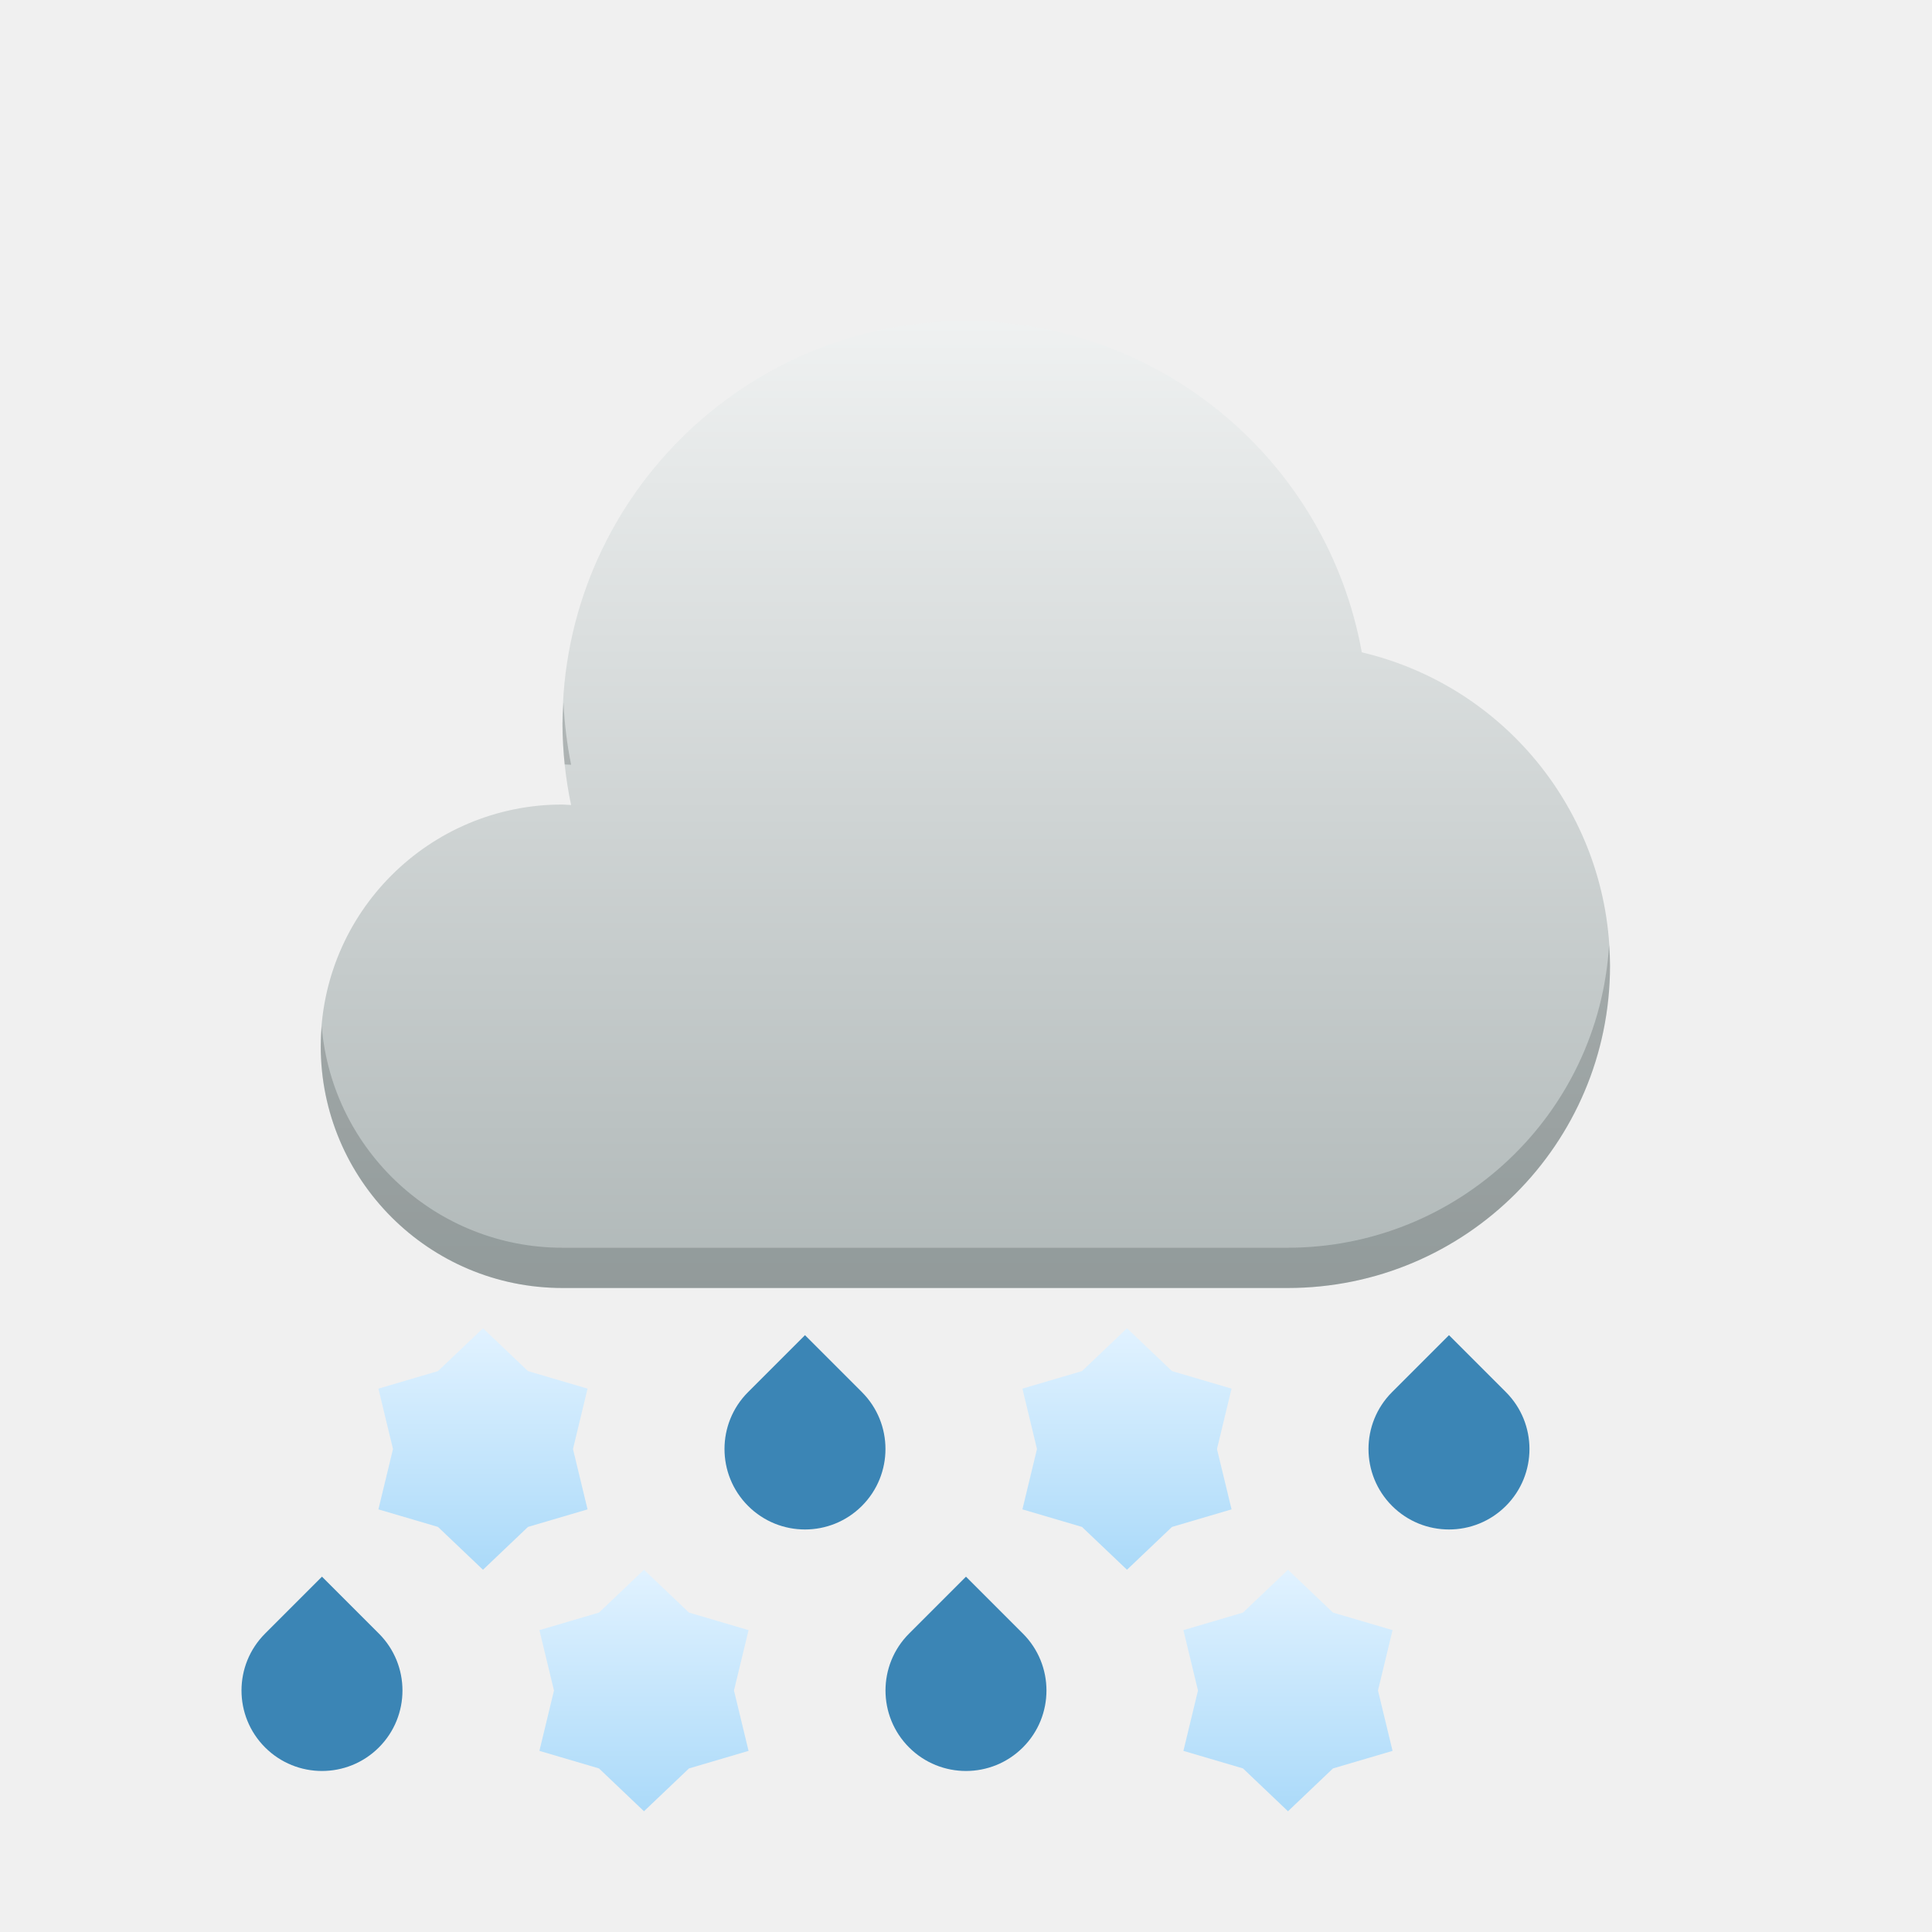
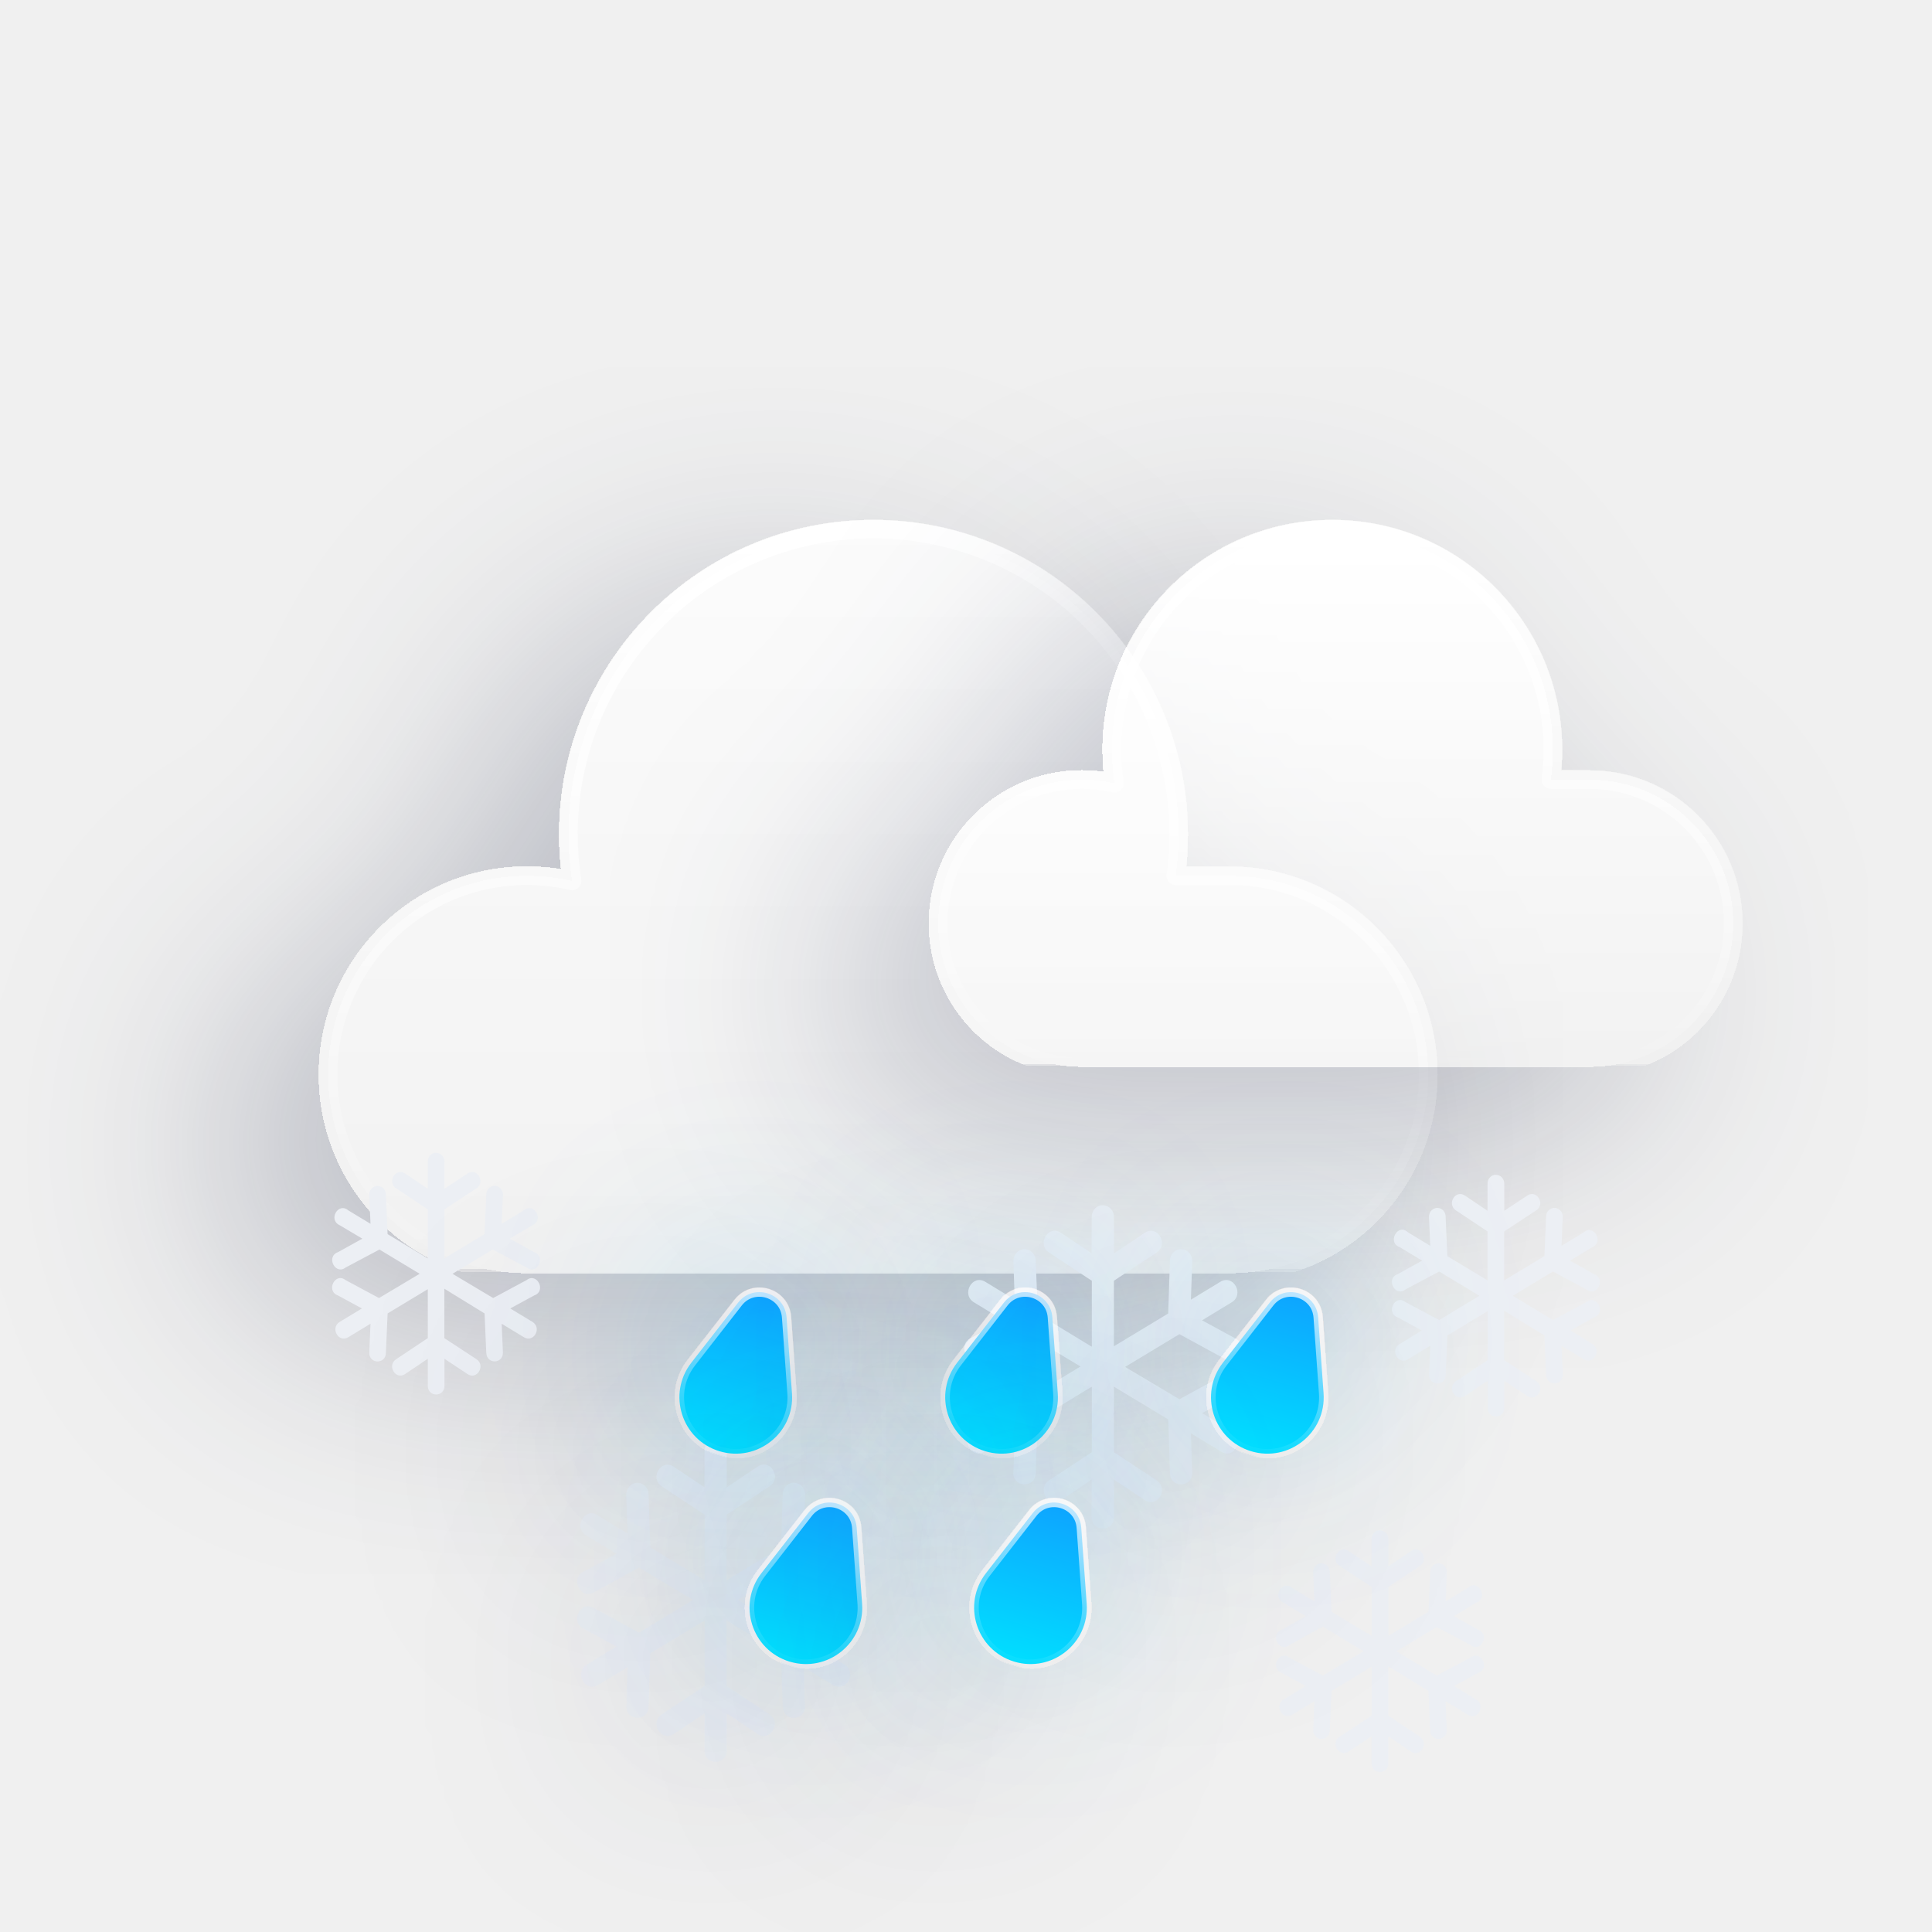
- <svg xmlns="http://www.w3.org/2000/svg" xmlns:xlink="http://www.w3.org/1999/xlink" width="48" height="48">
-   <defs>
-     <linearGradient id="0">
-       <stop stop-color="#abdaf9" />
-       <stop offset="1" stop-color="#e1f2ff" />
-     </linearGradient>
-     <linearGradient id="1">
-       <stop stop-color="#eff1f1" />
-       <stop offset="1" stop-color="#b0b8b8" />
-     </linearGradient>
-     <linearGradient xlink:href="#1" id="2" y1="511.798" x2="0" y2="535.798" gradientUnits="userSpaceOnUse" gradientTransform="translate(-5,-4)" />
-     <linearGradient xlink:href="#0" id="3" y1="538.798" x2="0" y2="532.798" gradientUnits="userSpaceOnUse" />
-     <linearGradient gradientTransform="translate(3.999976,6)" xlink:href="#0" id="4" y1="538.798" x2="0" y2="532.798" gradientUnits="userSpaceOnUse" />
+ <svg xmlns="http://www.w3.org/2000/svg" enable-background="new" viewBox="0 0 48 48" version="1.1" id="svg6">
+   <defs id="defs6">
+     <filter id="filter0_d_2_127" x="340" y="419" width="338" height="261" filterUnits="userSpaceOnUse" color-interpolation-filters="sRGB">
+       <feFlood flood-opacity="0" result="BackgroundImageFix" id="feFlood11" />
+       <feColorMatrix in="SourceAlpha" type="matrix" values="0 0 0 0 0 0 0 0 0 0 0 0 0 0 0 0 0 0 127 0" result="hardAlpha" id="feColorMatrix11" />
+       <feOffset dx="-21" dy="15" id="feOffset11" />
+       <feGaussianBlur stdDeviation="25" id="feGaussianBlur11" />
+       <feComposite in2="hardAlpha" operator="out" id="feComposite11" />
+       <feColorMatrix type="matrix" values="0 0 0 0 0.114 0 0 0 0 0.149 0 0 0 0 0.275 0 0 0 0.25 0" id="feColorMatrix12" />
+       <feBlend mode="normal" in2="BackgroundImageFix" result="effect1_dropShadow_2_127" id="feBlend12" />
+       <feBlend mode="normal" in="SourceGraphic" in2="effect1_dropShadow_2_127" result="shape" id="feBlend13" />
+     </filter>
+     <linearGradient id="paint0_linear_2_127" x1="530" y1="402.5" x2="530" y2="637.5" gradientUnits="userSpaceOnUse">
+       <stop stop-color="white" id="stop23" />
+       <stop offset="1" stop-color="white" stop-opacity="0" id="stop24" />
+     </linearGradient>
+     <linearGradient id="paint1_linear_2_127" x1="530" y1="454" x2="530" y2="615" gradientUnits="userSpaceOnUse">
+       <stop stop-color="white" id="stop25" />
+       <stop offset="1" stop-color="white" stop-opacity="0" id="stop26" />
+     </linearGradient>
+     <mask id="path-1-inside-1_2_127" fill="#ffffff">
+       <path fill-rule="evenodd" clip-rule="evenodd" d="m 605.5,614.997 c 0.166,0.002 0.333,0.003 0.5,0.003 23.748,0 43,-19.252 43,-43 0,-23.748 -19.252,-43 -43,-43 -0.167,0 -0.334,10e-4 -0.5,0.003 V 529 h -11.109 c 0.402,-2.943 0.609,-5.947 0.609,-9 0,-36.451 -29.549,-66 -66,-66 -36.451,0 -66,29.549 -66,66 0,3.439 0.263,6.817 0.77,10.115 C 460.631,529.386 457.361,529 454,529 c -23.748,0 -43,19.252 -43,43 0,23.748 19.252,43 43,43 0.168,0 0.335,-10e-4 0.502,-0.003 L 454.5,615 h 151 z" id="path1-3" />
+     </mask>
+     <filter id="filter1_d_2_127" x="472" y="419" width="272" height="216.353" filterUnits="userSpaceOnUse" color-interpolation-filters="sRGB">
+       <feFlood flood-opacity="0" result="BackgroundImageFix" id="feFlood13" />
+       <feColorMatrix in="SourceAlpha" type="matrix" values="0 0 0 0 0 0 0 0 0 0 0 0 0 0 0 0 0 0 127 0" result="hardAlpha" id="feColorMatrix13" />
+       <feOffset dx="-21" dy="15" id="feOffset13" />
+       <feGaussianBlur stdDeviation="25" id="feGaussianBlur13" />
+       <feComposite in2="hardAlpha" operator="out" id="feComposite13" />
+       <feColorMatrix type="matrix" values="0 0 0 0 0.113 0 0 0 0 0.149 0 0 0 0 0.275 0 0 0 0.25 0" id="feColorMatrix14" />
+       <feBlend mode="normal" in2="BackgroundImageFix" result="effect1_dropShadow_2_127" id="feBlend14" />
+       <feBlend mode="normal" in="SourceGraphic" in2="effect1_dropShadow_2_127" result="shape" id="feBlend15" />
+     </filter>
+     <linearGradient id="paint2_linear_2_127" x1="637" y1="457.5" x2="637" y2="583.5" gradientUnits="userSpaceOnUse">
+       <stop stop-color="white" id="stop27" />
+       <stop offset="1" stop-color="white" stop-opacity="0" id="stop28" />
+     </linearGradient>
+     <linearGradient id="paint3_linear_2_127" x1="629" y1="454" x2="629" y2="570.353" gradientUnits="userSpaceOnUse">
+       <stop stop-color="white" id="stop29" />
+       <stop offset="1" stop-color="white" stop-opacity="0" id="stop30" />
+     </linearGradient>
+     <mask id="path-3-inside-2_2_127" fill="#ffffff">
+       <path fill-rule="evenodd" clip-rule="evenodd" d="m 683.563,570.351 c 0.12,10e-4 0.241,0.002 0.361,0.002 17.163,0 31.076,-13.913 31.076,-31.076 0,-17.162 -13.913,-31.075 -31.076,-31.075 -0.12,0 -0.241,0 -0.361,0.002 v -0.002 h -8.028 c 0.29,-2.127 0.44,-4.298 0.44,-6.505 0,-26.342 -21.355,-47.697 -47.698,-47.697 -26.342,0 -47.697,21.355 -47.697,47.697 0,2.486 0.19,4.927 0.556,7.31 -2.268,-0.527 -4.632,-0.805 -7.06,-0.805 -17.163,0 -31.076,13.913 -31.076,31.075 0,17.163 13.913,31.076 31.076,31.076 0.121,0 0.242,-10e-4 0.363,-0.002 l -0.002,0.002 h 109.126 z" id="path4-6" />
+     </mask>
+     <filter id="filter2_dd_2_127" x="421.002" y="537.031" width="253.4" height="149.955" filterUnits="userSpaceOnUse" color-interpolation-filters="sRGB">
+       <feFlood flood-opacity="0" result="BackgroundImageFix" id="feFlood15" />
+       <feColorMatrix in="SourceAlpha" type="matrix" values="0 0 0 0 0 0 0 0 0 0 0 0 0 0 0 0 0 0 127 0" result="hardAlpha" id="feColorMatrix15" />
+       <feOffset dx="-21" dy="15" id="feOffset15" />
+       <feGaussianBlur stdDeviation="25" id="feGaussianBlur15" />
+       <feComposite in2="hardAlpha" operator="out" id="feComposite15" />
+       <feColorMatrix type="matrix" values="0 0 0 0 0.113 0 0 0 0 0.149 0 0 0 0 0.275 0 0 0 0.25 0" id="feColorMatrix16" />
+       <feBlend mode="normal" in2="BackgroundImageFix" result="effect1_dropShadow_2_127" id="feBlend16" />
+       <feColorMatrix in="SourceAlpha" type="matrix" values="0 0 0 0 0 0 0 0 0 0 0 0 0 0 0 0 0 0 127 0" result="hardAlpha" id="feColorMatrix17" />
+       <feOffset dy="-7" id="feOffset17" />
+       <feGaussianBlur stdDeviation="20.5" id="feGaussianBlur17" />
+       <feComposite in2="hardAlpha" operator="out" id="feComposite17" />
+       <feColorMatrix type="matrix" values="0 0 0 0 0.138 0 0 0 0 0.741 0 0 0 0 1 0 0 0 0.3 0" id="feColorMatrix18" />
+       <feBlend mode="normal" in2="effect1_dropShadow_2_127" result="effect2_dropShadow_2_127" id="feBlend18" />
+       <feBlend mode="normal" in="SourceGraphic" in2="effect2_dropShadow_2_127" result="shape" id="feBlend19" />
+     </filter>
+     <linearGradient id="paint4_linear_2_127" x1="515.905" y1="573.585" x2="501.359" y2="621.404" gradientUnits="userSpaceOnUse">
+       <stop stop-color="#138EFF" id="stop31" />
+       <stop offset="1" stop-color="#00E0FF" id="stop32" />
+     </linearGradient>
+     <linearGradient id="paint5_linear_2_127" x1="515.905" y1="573.585" x2="501.359" y2="621.404" gradientUnits="userSpaceOnUse">
+       <stop stop-color="white" id="stop33" />
+       <stop offset="1" stop-color="white" stop-opacity="0" id="stop34" />
+     </linearGradient>
+     <linearGradient id="paint6_linear_2_127" x1="573.413" y1="573.585" x2="558.867" y2="621.404" gradientUnits="userSpaceOnUse">
+       <stop stop-color="#138EFF" id="stop35" />
+       <stop offset="1" stop-color="#00E0FF" id="stop36" />
+     </linearGradient>
+     <linearGradient id="paint7_linear_2_127" x1="573.413" y1="573.585" x2="558.867" y2="621.404" gradientUnits="userSpaceOnUse">
+       <stop stop-color="white" id="stop37" />
+       <stop offset="1" stop-color="white" stop-opacity="0" id="stop38" />
+     </linearGradient>
+     <linearGradient id="paint8_linear_2_127" x1="630.92" y1="573.585" x2="616.374" y2="621.404" gradientUnits="userSpaceOnUse">
+       <stop stop-color="#138EFF" id="stop39" />
+       <stop offset="1" stop-color="#00E0FF" id="stop40" />
+     </linearGradient>
+     <linearGradient id="paint9_linear_2_127" x1="630.92" y1="573.585" x2="616.374" y2="621.404" gradientUnits="userSpaceOnUse">
+       <stop stop-color="white" id="stop41" />
+       <stop offset="1" stop-color="white" stop-opacity="0" id="stop42" />
+     </linearGradient>
+     <filter id="filter3_dd_2_127" x="436.175" y="582.551" width="186.972" height="149.955" filterUnits="userSpaceOnUse" color-interpolation-filters="sRGB">
+       <feFlood flood-opacity="0" result="BackgroundImageFix" id="feFlood19" />
+       <feColorMatrix in="SourceAlpha" type="matrix" values="0 0 0 0 0 0 0 0 0 0 0 0 0 0 0 0 0 0 127 0" result="hardAlpha" id="feColorMatrix19" />
+       <feOffset dx="-21" dy="15" id="feOffset19" />
+       <feGaussianBlur stdDeviation="25" id="feGaussianBlur19" />
+       <feComposite in2="hardAlpha" operator="out" id="feComposite19" />
+       <feColorMatrix type="matrix" values="0 0 0 0 0.113 0 0 0 0 0.149 0 0 0 0 0.275 0 0 0 0.25 0" id="feColorMatrix20" />
+       <feBlend mode="normal" in2="BackgroundImageFix" result="effect1_dropShadow_2_127" id="feBlend20" />
+       <feColorMatrix in="SourceAlpha" type="matrix" values="0 0 0 0 0 0 0 0 0 0 0 0 0 0 0 0 0 0 127 0" result="hardAlpha" id="feColorMatrix21" />
+       <feOffset dy="-7" id="feOffset21" />
+       <feGaussianBlur stdDeviation="20.5" id="feGaussianBlur21" />
+       <feComposite in2="hardAlpha" operator="out" id="feComposite21" />
+       <feColorMatrix type="matrix" values="0 0 0 0 0.138 0 0 0 0 0.741 0 0 0 0 1 0 0 0 0.3 0" id="feColorMatrix22" />
+       <feBlend mode="normal" in2="effect1_dropShadow_2_127" result="effect2_dropShadow_2_127" id="feBlend22" />
+       <feBlend mode="normal" in="SourceGraphic" in2="effect2_dropShadow_2_127" result="shape" id="feBlend23" />
+     </filter>
+     <linearGradient id="paint10_linear_2_127" x1="531.079" y1="619.105" x2="516.533" y2="666.925" gradientUnits="userSpaceOnUse">
+       <stop stop-color="#138EFF" id="stop43" />
+       <stop offset="1" stop-color="#00E0FF" id="stop44" />
+     </linearGradient>
+     <linearGradient id="paint11_linear_2_127" x1="531.079" y1="619.105" x2="516.533" y2="666.925" gradientUnits="userSpaceOnUse">
+       <stop stop-color="white" id="stop45" />
+       <stop offset="1" stop-color="white" stop-opacity="0" id="stop46" />
+     </linearGradient>
+     <linearGradient id="paint12_linear_2_127" x1="579.666" y1="619.105" x2="565.12" y2="666.925" gradientUnits="userSpaceOnUse">
+       <stop stop-color="#138EFF" id="stop47" />
+       <stop offset="1" stop-color="#00E0FF" id="stop48" />
+     </linearGradient>
+     <linearGradient id="paint13_linear_2_127" x1="579.666" y1="619.105" x2="565.12" y2="666.925" gradientUnits="userSpaceOnUse">
+       <stop stop-color="white" id="stop49" />
+       <stop offset="1" stop-color="white" stop-opacity="0" id="stop50" />
+     </linearGradient>
+     <filter id="filter2_dd_2_127-6" x="421.002" y="537.031" width="253.4" height="149.955" filterUnits="userSpaceOnUse" color-interpolation-filters="sRGB">
+       <feFlood flood-opacity="0" result="BackgroundImageFix" id="feFlood15-1" />
+       <feColorMatrix in="SourceAlpha" type="matrix" values="0 0 0 0 0 0 0 0 0 0 0 0 0 0 0 0 0 0 127 0" result="hardAlpha" id="feColorMatrix15-5" />
+       <feOffset dx="-21" dy="15" id="feOffset15-5" />
+       <feGaussianBlur stdDeviation="25" id="feGaussianBlur15-4" />
+       <feComposite in2="hardAlpha" operator="out" id="feComposite15-7" />
+       <feColorMatrix type="matrix" values="0 0 0 0 0.113 0 0 0 0 0.149 0 0 0 0 0.275 0 0 0 0.25 0" id="feColorMatrix16-6" />
+       <feBlend mode="normal" in2="BackgroundImageFix" result="effect1_dropShadow_2_127" id="feBlend16-5" />
+       <feColorMatrix in="SourceAlpha" type="matrix" values="0 0 0 0 0 0 0 0 0 0 0 0 0 0 0 0 0 0 127 0" result="hardAlpha" id="feColorMatrix17-6" />
+       <feOffset dy="-7" id="feOffset17-9" />
+       <feGaussianBlur stdDeviation="20.5" id="feGaussianBlur17-3" />
+       <feComposite in2="hardAlpha" operator="out" id="feComposite17-7" />
+       <feColorMatrix type="matrix" values="0 0 0 0 0.138 0 0 0 0 0.741 0 0 0 0 1 0 0 0 0.3 0" id="feColorMatrix18-4" />
+       <feBlend mode="normal" in2="effect1_dropShadow_2_127" result="effect2_dropShadow_2_127" id="feBlend18-5" />
+       <feBlend mode="normal" in="SourceGraphic" in2="effect2_dropShadow_2_127" result="shape" id="feBlend19-2" />
+     </filter>
+     <filter id="filter5" x="421.002" y="537.031" width="253.4" height="149.955" filterUnits="userSpaceOnUse" color-interpolation-filters="sRGB">
+       <feFlood flood-opacity="0" result="BackgroundImageFix" id="feFlood1" />
+       <feColorMatrix in="SourceAlpha" type="matrix" values="0 0 0 0 0 0 0 0 0 0 0 0 0 0 0 0 0 0 127 0" result="hardAlpha" id="feColorMatrix1" />
+       <feOffset dx="-21" dy="15" id="feOffset1" />
+       <feGaussianBlur stdDeviation="25" id="feGaussianBlur1" />
+       <feComposite in2="hardAlpha" operator="out" id="feComposite1" />
+       <feColorMatrix type="matrix" values="0 0 0 0 0.113 0 0 0 0 0.149 0 0 0 0 0.275 0 0 0 0.25 0" id="feColorMatrix2" />
+       <feBlend mode="normal" in2="BackgroundImageFix" result="effect1_dropShadow_2_127" id="feBlend2" />
+       <feColorMatrix in="SourceAlpha" type="matrix" values="0 0 0 0 0 0 0 0 0 0 0 0 0 0 0 0 0 0 127 0" result="hardAlpha" id="feColorMatrix3" />
+       <feOffset dy="-7" id="feOffset3" />
+       <feGaussianBlur stdDeviation="20.5" id="feGaussianBlur3" />
+       <feComposite in2="hardAlpha" operator="out" id="feComposite3" />
+       <feColorMatrix type="matrix" values="0 0 0 0 0.138 0 0 0 0 0.741 0 0 0 0 1 0 0 0 0.3 0" id="feColorMatrix4" />
+       <feBlend mode="normal" in2="effect1_dropShadow_2_127" result="effect2_dropShadow_2_127" id="feBlend4" />
+       <feBlend mode="normal" in="SourceGraphic" in2="effect2_dropShadow_2_127" result="shape" id="feBlend5" />
+     </filter>
+     <filter id="filter9" x="421.002" y="537.031" width="253.4" height="149.955" filterUnits="userSpaceOnUse" color-interpolation-filters="sRGB">
+       <feFlood flood-opacity="0" result="BackgroundImageFix" id="feFlood5" />
+       <feColorMatrix in="SourceAlpha" type="matrix" values="0 0 0 0 0 0 0 0 0 0 0 0 0 0 0 0 0 0 127 0" result="hardAlpha" id="feColorMatrix5" />
+       <feOffset dx="-21" dy="15" id="feOffset5" />
+       <feGaussianBlur stdDeviation="25" id="feGaussianBlur5" />
+       <feComposite in2="hardAlpha" operator="out" id="feComposite5" />
+       <feColorMatrix type="matrix" values="0 0 0 0 0.113 0 0 0 0 0.149 0 0 0 0 0.275 0 0 0 0.25 0" id="feColorMatrix6" />
+       <feBlend mode="normal" in2="BackgroundImageFix" result="effect1_dropShadow_2_127" id="feBlend6" />
+       <feColorMatrix in="SourceAlpha" type="matrix" values="0 0 0 0 0 0 0 0 0 0 0 0 0 0 0 0 0 0 127 0" result="hardAlpha" id="feColorMatrix7" />
+       <feOffset dy="-7" id="feOffset7" />
+       <feGaussianBlur stdDeviation="20.5" id="feGaussianBlur7" />
+       <feComposite in2="hardAlpha" operator="out" id="feComposite7" />
+       <feColorMatrix type="matrix" values="0 0 0 0 0.138 0 0 0 0 0.741 0 0 0 0 1 0 0 0 0.3 0" id="feColorMatrix8" />
+       <feBlend mode="normal" in2="effect1_dropShadow_2_127" result="effect2_dropShadow_2_127" id="feBlend8" />
+       <feBlend mode="normal" in="SourceGraphic" in2="effect2_dropShadow_2_127" result="shape" id="feBlend9" />
+     </filter>
+     <filter id="filter3_dd_2_127-0" x="436.175" y="582.551" width="186.972" height="149.955" filterUnits="userSpaceOnUse" color-interpolation-filters="sRGB">
+       <feFlood flood-opacity="0" result="BackgroundImageFix" id="feFlood19-6" />
+       <feColorMatrix in="SourceAlpha" type="matrix" values="0 0 0 0 0 0 0 0 0 0 0 0 0 0 0 0 0 0 127 0" result="hardAlpha" id="feColorMatrix19-8" />
+       <feOffset dx="-21" dy="15" id="feOffset19-9" />
+       <feGaussianBlur stdDeviation="25" id="feGaussianBlur19-2" />
+       <feComposite in2="hardAlpha" operator="out" id="feComposite19-6" />
+       <feColorMatrix type="matrix" values="0 0 0 0 0.113 0 0 0 0 0.149 0 0 0 0 0.275 0 0 0 0.25 0" id="feColorMatrix20-6" />
+       <feBlend mode="normal" in2="BackgroundImageFix" result="effect1_dropShadow_2_127" id="feBlend20-4" />
+       <feColorMatrix in="SourceAlpha" type="matrix" values="0 0 0 0 0 0 0 0 0 0 0 0 0 0 0 0 0 0 127 0" result="hardAlpha" id="feColorMatrix21-9" />
+       <feOffset dy="-7" id="feOffset21-5" />
+       <feGaussianBlur stdDeviation="20.5" id="feGaussianBlur21-0" />
+       <feComposite in2="hardAlpha" operator="out" id="feComposite21-4" />
+       <feColorMatrix type="matrix" values="0 0 0 0 0.138 0 0 0 0 0.741 0 0 0 0 1 0 0 0 0.3 0" id="feColorMatrix22-8" />
+       <feBlend mode="normal" in2="effect1_dropShadow_2_127" result="effect2_dropShadow_2_127" id="feBlend22-7" />
+       <feBlend mode="normal" in="SourceGraphic" in2="effect2_dropShadow_2_127" result="shape" id="feBlend23-1" />
+     </filter>
+     <filter id="filter13" x="436.175" y="582.551" width="186.972" height="149.955" filterUnits="userSpaceOnUse" color-interpolation-filters="sRGB">
+       <feFlood flood-opacity="0" result="BackgroundImageFix" id="feFlood9" />
+       <feColorMatrix in="SourceAlpha" type="matrix" values="0 0 0 0 0 0 0 0 0 0 0 0 0 0 0 0 0 0 127 0" result="hardAlpha" id="feColorMatrix9" />
+       <feOffset dx="-21" dy="15" id="feOffset9" />
+       <feGaussianBlur stdDeviation="25" id="feGaussianBlur9" />
+       <feComposite in2="hardAlpha" operator="out" id="feComposite9" />
+       <feColorMatrix type="matrix" values="0 0 0 0 0.113 0 0 0 0 0.149 0 0 0 0 0.275 0 0 0 0.25 0" id="feColorMatrix10" />
+       <feBlend mode="normal" in2="BackgroundImageFix" result="effect1_dropShadow_2_127" id="feBlend10" />
+       <feColorMatrix in="SourceAlpha" type="matrix" values="0 0 0 0 0 0 0 0 0 0 0 0 0 0 0 0 0 0 127 0" result="hardAlpha" id="feColorMatrix11-6" />
+       <feOffset dy="-7" id="feOffset11-7" />
+       <feGaussianBlur stdDeviation="20.5" id="feGaussianBlur11-5" />
+       <feComposite in2="hardAlpha" operator="out" id="feComposite11-3" />
+       <feColorMatrix type="matrix" values="0 0 0 0 0.138 0 0 0 0 0.741 0 0 0 0 1 0 0 0 0.3 0" id="feColorMatrix12-5" />
+       <feBlend mode="normal" in2="effect1_dropShadow_2_127" result="effect2_dropShadow_2_127" id="feBlend12-6" />
+       <feBlend mode="normal" in="SourceGraphic" in2="effect2_dropShadow_2_127" result="shape" id="feBlend13-2" />
+     </filter>
  </defs>
-   <g transform="translate(-384.5714,-499.798)">
-     <path d="m 408.555,507.774 a 10.01,10.01 0 0 1 9.85,8.231 8.008,8.008 0 0 1 6.166,7.785 8.008,8.008 0 0 1 -8.008,8.008 l -18.018,0 a 6.006,6.006 0 0 1 -6.006,-6.006 6.006,6.006 0 0 1 6.006,-6.006 6.006,6.006 0 0 1 0.215,0.012 10.01,10.01 0 0 1 -0.215,-2.014 10.01,10.01 0 0 1 10.01,-10.01 z" fill="url(#2)" color="#4d4d4d" />
-     <g fill="#3b85b5">
-       <path d="m 407.157,540.384 a 2,2 0 0 0 0,2.828 2,2 0 0 0 2.828,0 2,2 0 0 0 0,-2.828 l -1.414,-1.414 -1.414,1.414 z" />
-       <path d="m 391.157,540.384 a 2,2 0 0 0 0,2.828 2,2 0 0 0 2.828,0 2,2 0 0 0 0,-2.828 l -1.414,-1.414 -1.414,1.414 z" />
-       <path d="m 419.157,534.384 a 2,2 0 0 0 0,2.828 2,2 0 0 0 2.828,0 2,2 0 0 0 0,-2.828 l -1.414,-1.414 -1.414,1.414 z" />
-       <path d="m 403.157,534.384 a 2,2 0 0 0 0,2.828 2,2 0 0 0 2.828,0 2,2 0 0 0 0,-2.828 l -1.414,-1.414 -1.414,1.414 z" />
-     </g>
-     <path d="m 396.571,532.798 1.118,1.064 1.48,0.436 -0.362,1.5 0.362,1.5 -1.48,0.436 -1.118,1.064 -1.118,-1.064 -1.48,-0.436 0.362,-1.5 -0.362,-1.5 1.48,-0.436 z" fill="url(#3)" />
-     <path d="m 400.571,538.798 1.118,1.064 1.48,0.436 -0.362,1.5 0.362,1.5 -1.48,0.436 -1.118,1.064 -1.118,-1.064 -1.48,-0.436 0.362,-1.5 -0.362,-1.5 1.48,-0.436 z" fill="url(#4)" />
-     <path d="m 412.571,532.798 1.118,1.064 1.48,0.436 -0.362,1.5 0.362,1.5 -1.48,0.436 -1.118,1.064 -1.118,-1.064 -1.48,-0.436 0.362,-1.5 -0.362,-1.5 1.48,-0.436 z" fill="url(#3)" />
-     <path d="m 416.571,538.798 1.118,1.064 1.48,0.436 -0.362,1.5 0.362,1.5 -1.48,0.436 -1.118,1.064 -1.118,-1.064 -1.48,-0.436 0.362,-1.5 -0.362,-1.5 1.48,-0.436 z" fill="url(#4)" />
-     <path d="m 398.571,517.261 a 10.01,10.01 0 0 0 -0.025,0.523 10.01,10.01 0 0 0 0.055,1.006 6.006,6.006 0 0 1 0.16,0.008 10.01,10.01 0 0 1 -0.189,-1.537 z m 25.977,6.021 a 8.008,8.008 0 0 1 -7.984,7.516 l -18.018,0 a 6.006,6.006 0 0 1 -5.982,-5.496 6.006,6.006 0 0 0 -0.023,0.49 6.006,6.006 0 0 0 6.006,6.006 l 18.018,0 a 8.008,8.008 0 0 0 8.008,-8.008 8.008,8.008 0 0 0 -0.023,-0.508 z" opacity="0.2" fill="#172525" color="#4d4d4d" />
+   <g filter="url(#filter0_d_2_127)" data-figma-bg-blur-radius="14" id="g3" transform="matrix(0.1148303,0,0,0.1148303,-39.04231,-38.98579)">
+     <mask id="mask2" fill="#ffffff">
+       <path fill-rule="evenodd" clip-rule="evenodd" d="m 605.5,614.997 c 0.166,0.002 0.333,0.003 0.5,0.003 23.748,0 43,-19.252 43,-43 0,-23.748 -19.252,-43 -43,-43 -0.167,0 -0.334,10e-4 -0.5,0.003 V 529 h -11.109 c 0.402,-2.943 0.609,-5.947 0.609,-9 0,-36.451 -29.549,-66 -66,-66 -36.451,0 -66,29.549 -66,66 0,3.439 0.263,6.817 0.77,10.115 C 460.631,529.386 457.361,529 454,529 c -23.748,0 -43,19.252 -43,43 0,23.748 19.252,43 43,43 0.168,0 0.335,-10e-4 0.502,-0.003 L 454.5,615 h 151 z" id="path2-7" />
+     </mask>
+     <path fill-rule="evenodd" clip-rule="evenodd" d="m 605.5,614.997 c 0.166,0.002 0.333,0.003 0.5,0.003 23.748,0 43,-19.252 43,-43 0,-23.748 -19.252,-43 -43,-43 -0.167,0 -0.334,10e-4 -0.5,0.003 V 529 h -11.109 c 0.402,-2.943 0.609,-5.947 0.609,-9 0,-36.451 -29.549,-66 -66,-66 -36.451,0 -66,29.549 -66,66 0,3.439 0.263,6.817 0.77,10.115 C 460.631,529.386 457.361,529 454,529 c -23.748,0 -43,19.252 -43,43 0,23.748 19.252,43 43,43 0.168,0 0.335,-10e-4 0.502,-0.003 L 454.5,615 h 151 z" shape-rendering="crispEdges" id="path3-5" style="fill:url(#paint0_linear_2_127)" />
+     <path d="m 605.5,614.997 0.023,-2 c -0.535,-0.006 -1.049,0.202 -1.429,0.578 -0.38,0.376 -0.594,0.888 -0.594,1.422 z m 0,-85.994 h -2 c 0,0.534 0.214,1.046 0.594,1.422 0.38,0.376 0.894,0.584 1.429,0.578 z m 0,-0.003 h 2 c 0,-1.105 -0.895,-2 -2,-2 z m -11.109,0 -1.981,-0.27 c -0.078,0.572 0.095,1.15 0.475,1.585 0.38,0.435 0.929,0.685 1.506,0.685 z m -130.621,1.115 -0.452,1.948 c 0.646,0.15 1.325,-0.03 1.812,-0.481 0.487,-0.452 0.718,-1.115 0.617,-1.771 z m -9.268,84.882 1.57,1.24 c 0.477,-0.605 0.565,-1.43 0.225,-2.122 -0.34,-0.692 -1.047,-1.127 -1.818,-1.118 z M 454.5,615 l -1.569,-1.24 c -0.476,0.602 -0.565,1.422 -0.231,2.112 0.334,0.69 1.033,1.128 1.8,1.128 z m 151,0 v 2 c 1.105,0 2,-0.895 2,-2 z m -0.023,1.997 c 0.174,0.002 0.348,0.003 0.523,0.003 v -4 c -0.159,0 -0.318,-10e-4 -0.477,-0.003 z M 606,617 c 24.853,0 45,-20.147 45,-45 h -4 c 0,22.644 -18.356,41 -41,41 z m 45,-45 c 0,-24.853 -20.147,-45 -45,-45 v 4 c 22.644,0 41,18.356 41,41 z m -45,-45 c -0.174,0 -0.349,10e-4 -0.523,0.003 l 0.046,4 C 605.682,531.001 605.841,531 606,531 Z m -2.5,2 v 0.003 h 4 V 529 Z m -9.109,2 H 605.5 v -4 h -11.109 z m 1.982,-1.73 C 596.787,526.238 597,523.143 597,520 h -4 c 0,2.962 -0.201,5.876 -0.59,8.73 z M 597,520 c 0,-37.555 -30.445,-68 -68,-68 v 4 c 35.346,0 64,28.654 64,64 z m -68,-68 c -37.555,0 -68,30.445 -68,68 h 4 c 0,-35.346 28.654,-64 64,-64 z m -68,68 c 0,3.542 0.271,7.021 0.793,10.419 l 3.954,-0.608 C 465.255,526.614 465,523.337 465,520 Z m 3.223,8.167 C 460.937,527.403 457.514,527 454,527 v 4 c 3.207,0 6.326,0.368 9.318,1.063 z M 454,527 c -24.853,0 -45,20.147 -45,45 h 4 c 0,-22.644 18.356,-41 41,-41 z m -45,45 c 0,24.853 20.147,45 45,45 v -4 c -22.644,0 -41,-18.356 -41,-41 z m 45,45 c 0.175,0 0.35,-10e-4 0.525,-0.003 l -0.046,-4 C 454.32,612.999 454.16,613 454,613 Z m 2.069,-0.76 0.003,-0.003 -3.139,-2.48 -0.002,0.003 z M 605.5,613 h -151 v 4 h 151 z m -2,1.997 V 615 h 4 v -0.003 z" id="path5-3" style="fill:url(#paint1_linear_2_127)" />
  </g>
+   <g filter="url(#filter1_d_2_127)" data-figma-bg-blur-radius="14" id="g6-5" transform="matrix(0.1148303,0,0,0.1148303,-39.04231,-38.98579)">
+     <mask id="mask6" fill="#ffffff">
+       <path fill-rule="evenodd" clip-rule="evenodd" d="m 683.563,570.351 c 0.12,10e-4 0.241,0.002 0.361,0.002 17.163,0 31.076,-13.913 31.076,-31.076 0,-17.162 -13.913,-31.075 -31.076,-31.075 -0.12,0 -0.241,0 -0.361,0.002 v -0.002 h -8.028 c 0.29,-2.127 0.44,-4.298 0.44,-6.505 0,-26.342 -21.355,-47.697 -47.698,-47.697 -26.342,0 -47.697,21.355 -47.697,47.697 0,2.486 0.19,4.927 0.556,7.31 -2.268,-0.527 -4.632,-0.805 -7.06,-0.805 -17.163,0 -31.076,13.913 -31.076,31.075 0,17.163 13.913,31.076 31.076,31.076 0.121,0 0.242,-10e-4 0.363,-0.002 l -0.002,0.002 h 109.126 z" id="path6-6" />
+     </mask>
+     <path fill-rule="evenodd" clip-rule="evenodd" d="m 683.563,570.351 c 0.12,10e-4 0.241,0.002 0.361,0.002 17.163,0 31.076,-13.913 31.076,-31.076 0,-17.162 -13.913,-31.075 -31.076,-31.075 -0.12,0 -0.241,0 -0.361,0.002 v -0.002 h -8.028 c 0.29,-2.127 0.44,-4.298 0.44,-6.505 0,-26.342 -21.355,-47.697 -47.698,-47.697 -26.342,0 -47.697,21.355 -47.697,47.697 0,2.486 0.19,4.927 0.556,7.31 -2.268,-0.527 -4.632,-0.805 -7.06,-0.805 -17.163,0 -31.076,13.913 -31.076,31.075 0,17.163 13.913,31.076 31.076,31.076 0.121,0 0.242,-10e-4 0.363,-0.002 l -0.002,0.002 h 109.126 z" shape-rendering="crispEdges" id="path7" style="fill:url(#paint2_linear_2_127)" />
+     <path d="m 683.563,570.351 0.023,-2 c -0.534,-0.006 -1.049,0.202 -1.429,0.578 -0.38,0.375 -0.594,0.887 -0.594,1.422 z m 0,-62.147 h -2 c 0,0.534 0.214,1.046 0.594,1.422 0.38,0.376 0.894,0.584 1.429,0.578 z m 0,-0.002 h 2 c 0,-1.105 -0.895,-2 -2,-2 z m -8.028,0 -1.982,-0.271 c -0.078,0.573 0.096,1.151 0.475,1.586 0.38,0.435 0.929,0.685 1.507,0.685 z m -94.399,0.805 -0.452,1.948 c 0.646,0.151 1.325,-0.03 1.812,-0.481 0.487,-0.451 0.718,-1.115 0.617,-1.771 z m -6.697,61.344 1.569,1.239 c 0.478,-0.605 0.565,-1.43 0.225,-2.122 -0.34,-0.691 -1.047,-1.126 -1.817,-1.117 z m -0.002,0.002 -1.57,-1.239 c -0.475,0.601 -0.564,1.421 -0.23,2.111 0.334,0.69 1.033,1.128 1.8,1.128 z m 109.126,0 v 2 c 1.105,0 2,-0.895 2,-2 z m -0.023,1.998 c 0.128,10e-4 0.256,0.002 0.384,0.002 v -4 c -0.113,0 -0.225,-10e-4 -0.338,-0.002 z m 0.384,0.002 c 18.268,0 33.076,-14.809 33.076,-33.076 h -4 c 0,16.058 -13.018,29.076 -29.076,29.076 z M 717,539.277 c 0,-18.267 -14.808,-33.075 -33.076,-33.075 v 4 c 16.058,0 29.076,13.017 29.076,29.075 z m -33.076,-33.075 c -0.128,0 -0.256,0 -0.384,0.002 l 0.046,4 c 0.113,-0.002 0.225,-0.002 0.338,-0.002 z m -2.361,2 v 0.002 h 4 v -0.002 z m -6.028,2 h 8.028 v -4 h -8.028 z m 1.982,-1.73 c 0.302,-2.216 0.458,-4.478 0.458,-6.775 h -4 c 0,2.116 -0.144,4.197 -0.422,6.234 z m 0.458,-6.775 C 677.975,474.25 655.724,452 628.277,452 v 4 c 25.238,0 45.698,20.459 45.698,45.697 z M 628.277,452 c -27.447,0 -49.697,22.25 -49.697,49.697 h 4 C 582.58,476.459 603.039,456 628.277,456 Z m -49.697,49.697 c 0,2.588 0.198,5.131 0.58,7.614 l 3.953,-0.608 c -0.351,-2.282 -0.533,-4.622 -0.533,-7.006 z m 3.009,5.362 c -2.416,-0.561 -4.931,-0.857 -7.513,-0.857 v 4 c 2.275,0 4.487,0.261 6.608,0.753 z m -7.513,-0.857 C 555.808,506.202 541,521.01 541,539.277 h 4 c 0,-16.058 13.018,-29.075 29.076,-29.075 z M 541,539.277 c 0,18.267 14.808,33.076 33.076,33.076 v -4 C 558.018,568.353 545,555.335 545,539.277 Z m 33.076,33.076 c 0.128,0 0.257,-10e-4 0.385,-0.002 l -0.045,-4 c -0.113,10e-4 -0.227,0.002 -0.34,0.002 z m 1.931,-0.761 0.001,-0.002 -3.139,-2.478 -0.002,0.002 z m 107.556,-3.239 H 574.437 v 4 h 109.126 z m -2,1.998 v 0.002 h 4 v -0.002 z" id="path8" style="fill:url(#paint3_linear_2_127)" />
+   </g>
+   <g transform="matrix(2.2488,0,0,2.2488,0.0457824,2.41471)" id="g2">
+     <path d="M 4.777,11.663 C 4.734,11.674 4.704,11.715 4.706,11.762 V 12.06 L 4.455,11.891 C 4.351,11.822 4.252,11.985 4.356,12.055 l 0.35,0.233 v 0.541 L 4.262,12.561 4.243,12.125 c 0,-0.063 -0.055,-0.109 -0.113,-0.094 -0.043,0.011 -0.073,0.052 -0.071,0.099 l 0.014,0.317 -0.246,-0.149 c -0.11,-0.094 -0.225,0.105 -0.095,0.164 l 0.251,0.149 -0.269,0.149 c -0.137,0.048 -0.03,0.26 0.085,0.169 l 0.373,-0.198 0.444,0.268 -0.449,0.268 -0.369,-0.198 c -0.115,-0.092 -0.222,0.12 -0.085,0.169 l 0.265,0.144 -0.246,0.149 C 3.625,13.597 3.719,13.766 3.827,13.7 l 0.246,-0.149 -0.014,0.317 c -0.004,0.13 0.182,0.134 0.184,0.005 l 0.019,-0.436 0.444,-0.268 v 0.541 l -0.35,0.233 c -0.105,0.069 -0.005,0.234 0.099,0.164 l 0.251,-0.169 v 0.298 c 0,0.129 0.184,0.129 0.184,0 v -0.298 l 0.255,0.169 c 0.104,0.071 0.204,-0.095 0.099,-0.164 L 4.889,13.71 v -0.546 l 0.444,0.273 0.019,0.436 c 0.004,0.128 0.187,0.124 0.184,-0.005 L 5.522,13.551 5.768,13.7 C 5.875,13.766 5.97,13.598 5.863,13.531 L 5.617,13.382 5.882,13.238 c 0.137,-0.048 0.03,-0.26 -0.085,-0.169 l -0.369,0.198 -0.449,-0.268 0.444,-0.268 0.373,0.198 c 0.115,0.092 0.222,-0.12 0.085,-0.169 L 5.612,12.611 5.863,12.462 C 5.994,12.404 5.878,12.204 5.768,12.298 L 5.522,12.447 5.536,12.13 C 5.54,12.063 5.479,12.012 5.418,12.031 5.378,12.043 5.351,12.082 5.352,12.125 L 5.333,12.561 4.889,12.829 V 12.288 L 5.244,12.055 C 5.348,11.986 5.249,11.822 5.145,11.891 L 4.89,12.06 v -0.298 c 0.001,-0.055 -0.042,-0.101 -0.095,-0.099 -0.006,-10e-4 -0.013,-10e-4 -0.019,0 z m 11.713,0.243 c -0.045,0.009 -0.078,0.051 -0.076,0.099 v 0.298 l -0.251,-0.169 c -0.104,-0.068 -0.202,0.094 -0.099,0.164 l 0.35,0.233 v 0.541 L 15.97,12.804 15.951,12.368 c 0,-0.063 -0.055,-0.109 -0.113,-0.094 -0.043,0.011 -0.073,0.052 -0.071,0.099 l 0.014,0.317 -0.246,-0.149 c -0.113,-0.108 -0.235,0.115 -0.09,0.164 l 0.246,0.149 -0.269,0.149 c -0.137,0.048 -0.03,0.26 0.085,0.169 l 0.373,-0.198 0.444,0.268 -0.444,0.268 -0.373,-0.198 c -0.115,-0.092 -0.222,0.12 -0.085,0.169 l 0.265,0.144 -0.241,0.149 c -0.115,0.06 -0.019,0.239 0.09,0.169 l 0.246,-0.149 -0.014,0.317 c -0.004,0.13 0.182,0.134 0.184,0.005 l 0.019,-0.436 0.444,-0.268 v 0.541 l -0.35,0.233 c -0.104,0.069 -0.005,0.233 0.099,0.164 l 0.251,-0.169 v 0.298 c 0,0.129 0.184,0.129 0.184,0 v -0.298 l 0.255,0.169 c 0.104,0.069 0.203,-0.094 0.099,-0.164 l -0.355,-0.233 v -0.546 l 0.444,0.273 0.019,0.436 c 0.004,0.128 0.187,0.123 0.184,-0.005 l -0.014,-0.317 0.246,0.149 c 0.107,0.066 0.202,-0.103 0.095,-0.169 l -0.241,-0.149 0.26,-0.144 c 0.137,-0.048 0.03,-0.26 -0.085,-0.169 l -0.369,0.198 -0.444,-0.268 0.444,-0.268 0.369,0.198 c 0.115,0.092 0.222,-0.12 0.085,-0.169 l -0.265,-0.149 0.246,-0.149 c 0.131,-0.058 0.015,-0.258 -0.095,-0.164 l -0.246,0.149 0.014,-0.317 c 0.003,-0.065 -0.054,-0.114 -0.113,-0.099 -0.042,0.01 -0.071,0.049 -0.071,0.094 l -0.019,0.436 -0.444,0.268 v -0.541 l 0.355,-0.233 c 0.103,-0.07 0.004,-0.232 -0.099,-0.164 l -0.255,0.169 V 12.005 C 16.6,11.952 16.56,11.907 16.509,11.906 H 16.5 16.491 Z m -4.354,0.337 c -0.058,0.015 -0.098,0.071 -0.095,0.134 v 0.397 l -0.34,-0.228 c -0.139,-0.093 -0.271,0.126 -0.132,0.218 l 0.473,0.312 v 0.729 l -0.596,-0.362 -0.024,-0.59 c -0.002,-0.078 -0.069,-0.136 -0.142,-0.124 -0.064,0.01 -0.11,0.071 -0.104,0.139 l 0.014,0.417 -0.326,-0.198 c -0.145,-0.086 -0.268,0.142 -0.123,0.228 l 0.326,0.198 -0.355,0.193 c -0.168,0.071 -0.038,0.332 0.113,0.228 l 0.496,-0.268 0.596,0.357 -0.596,0.362 -0.496,-0.268 c -0.152,-0.104 -0.282,0.157 -0.113,0.228 l 0.355,0.193 -0.326,0.198 c -0.161,0.08 -0.024,0.329 0.123,0.223 l 0.326,-0.198 -0.014,0.422 c -0.018,0.183 0.25,0.193 0.246,0.01 l 0.024,-0.585 0.596,-0.362 v 0.724 l -0.473,0.312 c -0.138,0.093 -0.006,0.31 0.132,0.218 l 0.34,-0.228 v 0.402 c -0.013,0.185 0.259,0.185 0.246,0 v -0.402 l 0.34,0.228 c 0.138,0.092 0.27,-0.125 0.132,-0.218 L 12.286,14.97 v -0.724 l 0.6,0.362 0.019,0.585 c -0.004,0.184 0.263,0.173 0.246,-0.01 l -0.014,-0.422 0.326,0.198 c 0.147,0.106 0.284,-0.143 0.123,-0.223 l -0.326,-0.198 0.355,-0.193 c 0.168,-0.071 0.038,-0.332 -0.113,-0.228 l -0.492,0.268 -0.6,-0.357 0.6,-0.362 0.492,0.268 c 0.152,0.104 0.282,-0.157 0.113,-0.228 l -0.355,-0.193 0.326,-0.198 c 0.145,-0.086 0.022,-0.314 -0.123,-0.228 l -0.326,0.198 0.014,-0.417 c 0.007,-0.084 -0.063,-0.152 -0.142,-0.139 -0.059,0.01 -0.102,0.062 -0.104,0.124 l -0.019,0.585 -0.6,0.362 v -0.724 l 0.473,-0.312 c 0.138,-0.093 0.006,-0.311 -0.132,-0.218 l -0.34,0.228 V 12.377 C 12.29,12.298 12.225,12.234 12.15,12.243 Z m -4.264,2.579 c -0.005,0.001 -0.01,0.003 -0.014,0.005 -0.057,0.014 -0.096,0.068 -0.095,0.129 v 0.402 L 7.423,15.13 C 7.284,15.037 7.152,15.256 7.291,15.348 l 0.473,0.312 v 0.724 l -0.6,-0.362 -0.019,-0.585 c 0,-0.085 -0.078,-0.147 -0.156,-0.124 -0.056,0.017 -0.094,0.073 -0.09,0.134 L 6.913,15.869 6.587,15.671 C 6.44,15.565 6.303,15.814 6.464,15.894 l 0.326,0.198 -0.355,0.193 c -0.168,0.071 -0.038,0.332 0.113,0.228 L 7.04,16.245 7.636,16.602 7.04,16.964 6.548,16.696 C 6.396,16.592 6.266,16.853 6.435,16.924 l 0.355,0.193 -0.326,0.198 c -0.145,0.086 -0.022,0.314 0.123,0.228 l 0.326,-0.198 -0.014,0.417 c -0.018,0.18 0.244,0.195 0.246,0.015 l 0.019,-0.585 0.6,-0.362 v 0.724 l -0.473,0.312 c -0.139,0.093 -0.006,0.311 0.132,0.218 l 0.34,-0.228 v 0.397 c -0.013,0.185 0.259,0.185 0.246,0 v -0.397 l 0.34,0.228 c 0.139,0.093 0.272,-0.126 0.132,-0.218 L 8.008,17.554 V 16.83 l 0.6,0.362 0.019,0.585 c 0.002,0.18 0.264,0.165 0.246,-0.015 L 8.859,17.345 9.185,17.543 C 9.33,17.629 9.453,17.401 9.308,17.315 L 8.982,17.117 9.337,16.924 C 9.505,16.853 9.375,16.592 9.224,16.696 l -0.492,0.268 -0.6,-0.362 0.6,-0.357 0.492,0.268 c 0.152,0.104 0.282,-0.157 0.113,-0.228 L 8.982,16.092 9.308,15.894 C 9.469,15.814 9.332,15.565 9.185,15.671 L 8.859,15.869 8.873,15.447 C 8.878,15.374 8.825,15.311 8.755,15.308 8.685,15.305 8.628,15.364 8.627,15.437 l -0.019,0.585 -0.6,0.362 V 15.66 L 8.481,15.348 C 8.624,15.256 8.488,15.033 8.349,15.13 l -0.34,0.228 V 14.956 C 8.012,14.877 7.947,14.813 7.872,14.822 Z m 7.332,1.012 c -0.043,0.011 -0.073,0.052 -0.071,0.099 v 0.298 l -0.255,-0.169 c -0.104,-0.071 -0.205,0.095 -0.099,0.164 l 0.355,0.233 V 17 L 14.69,16.732 14.671,16.291 c -0.002,-0.063 -0.06,-0.107 -0.118,-0.089 -0.042,0.013 -0.069,0.054 -0.066,0.099 l 0.014,0.317 -0.246,-0.149 c -0.11,-0.094 -0.225,0.105 -0.095,0.164 l 0.246,0.149 -0.265,0.149 c -0.137,0.048 -0.03,0.26 0.085,0.169 l 0.369,-0.203 0.449,0.273 -0.449,0.268 -0.369,-0.198 c -0.115,-0.092 -0.222,0.12 -0.085,0.169 l 0.265,0.144 -0.246,0.149 c -0.107,0.066 -0.013,0.235 0.095,0.169 l 0.246,-0.149 -0.014,0.317 c -0.003,0.129 0.181,0.133 0.184,0.005 l 0.019,-0.436 0.444,-0.268 v 0.541 l -0.355,0.233 c -0.104,0.069 -0.005,0.233 0.099,0.164 l 0.255,-0.169 v 0.298 c 0,0.129 0.184,0.129 0.184,0 v -0.298 l 0.251,0.169 c 0.104,0.069 0.203,-0.094 0.099,-0.164 l -0.35,-0.233 v -0.546 l 0.444,0.273 0.019,0.436 c 0.004,0.128 0.187,0.124 0.184,-0.005 l -0.014,-0.317 0.246,0.149 c 0.109,0.071 0.204,-0.108 0.09,-0.169 l -0.241,-0.149 0.265,-0.144 c 0.137,-0.048 0.03,-0.26 -0.085,-0.169 l -0.373,0.198 -0.444,-0.268 0.444,-0.268 0.373,0.198 c 0.115,0.092 0.222,-0.12 0.085,-0.169 l -0.269,-0.149 0.246,-0.149 c 0.146,-0.048 0.023,-0.272 -0.09,-0.164 l -0.246,0.149 0.014,-0.317 c 0.004,-0.067 -0.057,-0.118 -0.118,-0.099 -0.038,0.012 -0.065,0.048 -0.066,0.089 L 15.762,16.732 15.318,17 v -0.541 l 0.35,-0.233 c 0.105,-0.069 0.005,-0.235 -0.099,-0.164 l -0.251,0.169 v -0.298 c 0.001,-0.055 -0.042,-0.101 -0.095,-0.099 -0.006,-10e-4 -0.013,-10e-4 -0.019,0 z" fill="#eceff4" id="path2" />
+   </g>
+   <path d="m 505.708,588.3 c 3.302,-4.238 10.09,-2.173 10.473,3.186 l 1.173,16.433 c 0.609,8.528 -7.523,15.017 -15.704,12.529 -8.18,-2.489 -11.322,-12.407 -6.067,-19.152 z" stroke-width="2" id="path9-6" style="fill:url(#paint4_linear_2_127);stroke:url(#paint5_linear_2_127);filter:url(#filter2_dd_2_127-6)" transform="matrix(0.1148303,0,0,0.1148303,-39.73155,-35.19174)" />
+   <path d="m 563.215,588.3 c 3.302,-4.238 10.091,-2.173 10.473,3.186 l 1.174,16.433 c 0.609,8.528 -7.524,15.017 -15.704,12.529 -8.181,-2.489 -11.323,-12.407 -6.068,-19.152 z" stroke-width="2" id="path10-7" style="fill:url(#paint6_linear_2_127);stroke:url(#paint7_linear_2_127);filter:url(#filter2_dd_2_127-6)" transform="matrix(0.1148303,0,0,0.1148303,-39.73155,-35.19174)" />
+   <path d="m 620.723,588.3 c 3.301,-4.238 10.09,-2.173 10.473,3.186 l 1.173,16.433 c 0.609,8.528 -7.524,15.017 -15.704,12.529 -8.18,-2.489 -11.323,-12.407 -6.068,-19.152 z" stroke-width="2" id="path11-3" style="fill:url(#paint8_linear_2_127);stroke:url(#paint9_linear_2_127);filter:url(#filter2_dd_2_127-6)" transform="matrix(0.1148303,0,0,0.1148303,-39.73155,-35.19174)" />
+   <path d="m 520.882,633.82 c 3.301,-4.237 10.09,-2.173 10.472,3.186 l 1.174,16.433 c 0.609,8.529 -7.524,15.017 -15.704,12.529 -8.18,-2.488 -11.323,-12.407 -6.068,-19.151 z" stroke-width="2" id="path12-5" style="fill:url(#paint10_linear_2_127);stroke:url(#paint11_linear_2_127);filter:url(#filter3_dd_2_127-0)" transform="matrix(0.1148303,0,0,0.1148303,-39.73155,-35.19174)" />
+   <path d="m 569.468,633.82 c 3.302,-4.237 10.091,-2.173 10.473,3.186 l 1.174,16.433 c 0.609,8.529 -7.524,15.017 -15.704,12.529 -8.18,-2.488 -11.323,-12.407 -6.068,-19.151 z" stroke-width="2" id="path13-6" style="fill:url(#paint12_linear_2_127);stroke:url(#paint13_linear_2_127);filter:url(#filter3_dd_2_127-0)" transform="matrix(0.1148303,0,0,0.1148303,-39.73155,-35.19174)" />
</svg>
